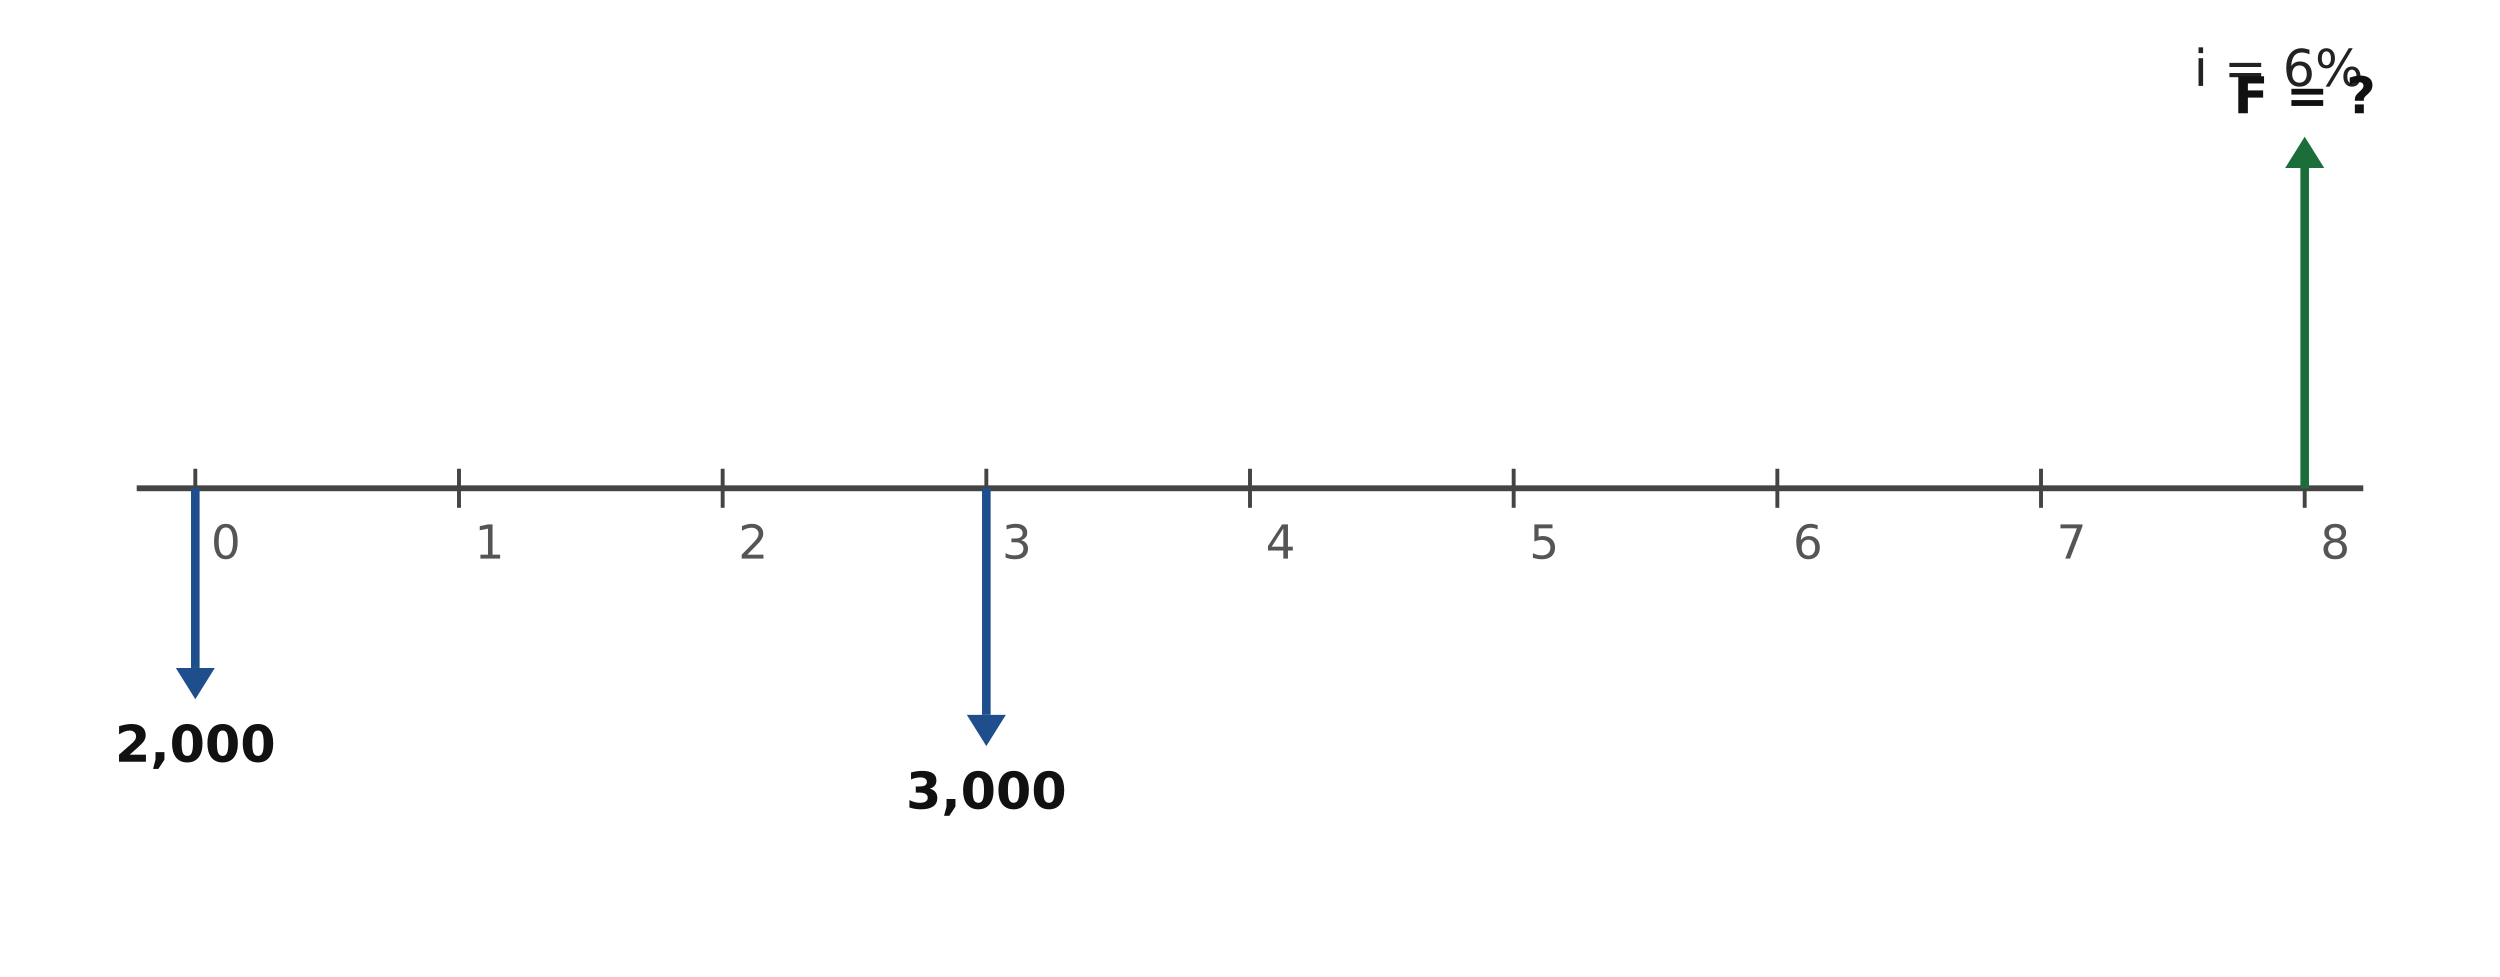
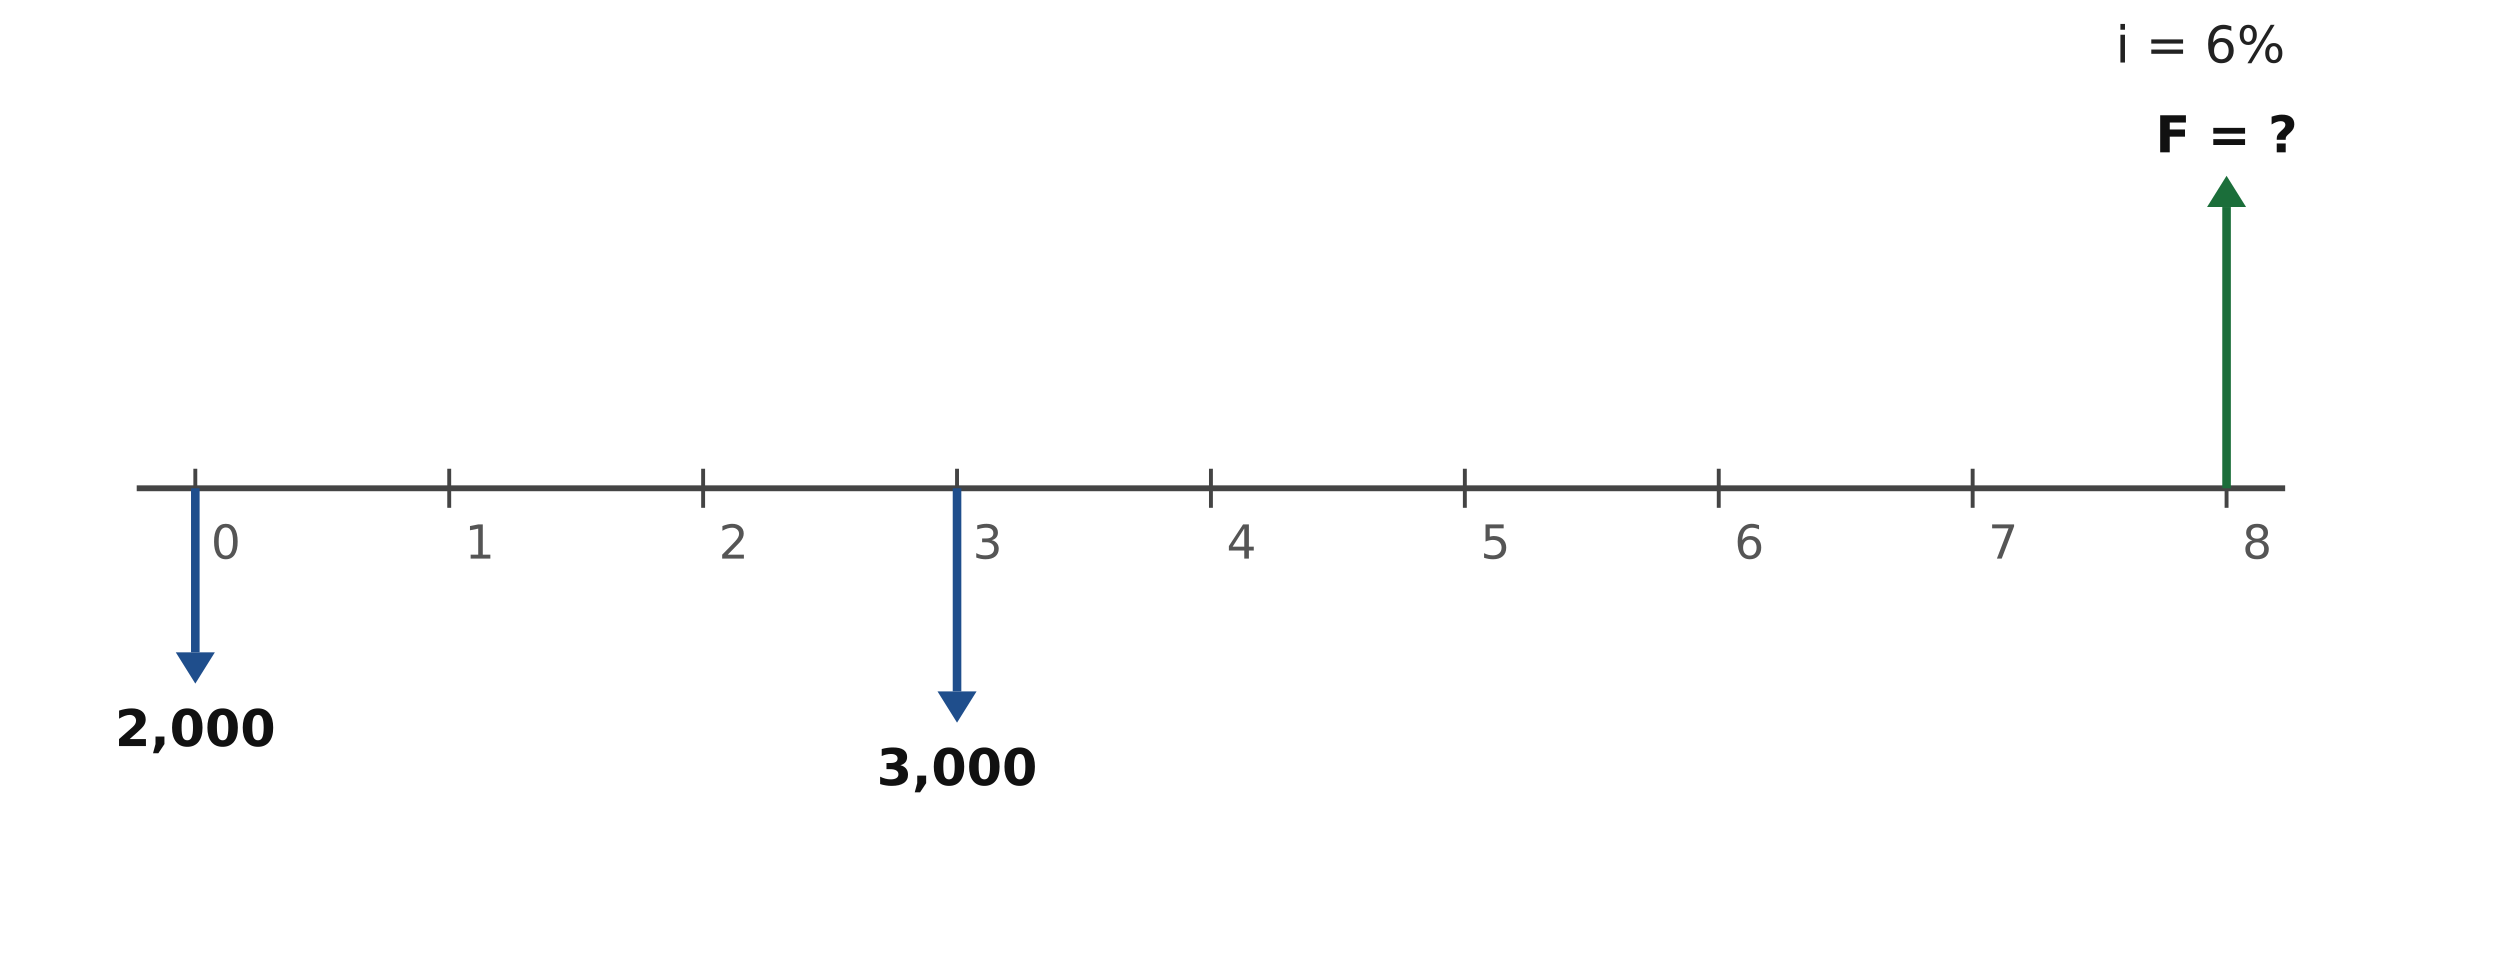
<svg xmlns="http://www.w3.org/2000/svg" viewBox="0 0 640 250" width="640" height="250" font-family="DejaVu Sans, Arial, sans-serif" font-size="13">
-   <line x1="35" y1="125" x2="605" y2="125" stroke="#444" stroke-width="1.5" />
+   <line x1="35" y1="125" x2="585" y2="125" stroke="#444" stroke-width="1.5" />
  <line x1="50.0" y1="120" x2="50.0" y2="130" stroke="#444" />
  <text x="54.0" y="143" fill="#555" font-size="12">0</text>
-   <line x1="117.5" y1="120" x2="117.5" y2="130" stroke="#444" />
-   <text x="121.5" y="143" fill="#555" font-size="12">1</text>
-   <line x1="185.0" y1="120" x2="185.0" y2="130" stroke="#444" />
-   <text x="189.0" y="143" fill="#555" font-size="12">2</text>
-   <line x1="252.5" y1="120" x2="252.5" y2="130" stroke="#444" />
-   <text x="256.5" y="143" fill="#555" font-size="12">3</text>
-   <line x1="320.0" y1="120" x2="320.0" y2="130" stroke="#444" />
-   <text x="324.0" y="143" fill="#555" font-size="12">4</text>
-   <line x1="387.5" y1="120" x2="387.5" y2="130" stroke="#444" />
-   <text x="391.5" y="143" fill="#555" font-size="12">5</text>
-   <line x1="455.0" y1="120" x2="455.0" y2="130" stroke="#444" />
-   <text x="459.0" y="143" fill="#555" font-size="12">6</text>
-   <line x1="522.5" y1="120" x2="522.5" y2="130" stroke="#444" />
-   <text x="526.5" y="143" fill="#555" font-size="12">7</text>
-   <line x1="590.0" y1="120" x2="590.0" y2="130" stroke="#444" />
-   <text x="594.0" y="143" fill="#555" font-size="12">8</text>
-   <text x="605" y="22" text-anchor="end" fill="#222">i = 6%</text>
-   <line x1="50.0" y1="125" x2="50.0" y2="171.0" stroke="#1f4e8c" stroke-width="2.2" />
-   <path d="M45.0 171.0 L55.0 171.0 L50.0 179.0 Z" fill="#1f4e8c" />
-   <text x="50.0" y="195.0" text-anchor="middle" fill="#111" font-weight="bold">2,000</text>
-   <line x1="252.5" y1="125" x2="252.5" y2="183.0" stroke="#1f4e8c" stroke-width="2.2" />
-   <path d="M247.5 183.0 L257.5 183.0 L252.5 191.0 Z" fill="#1f4e8c" />
-   <text x="252.5" y="207.0" text-anchor="middle" fill="#111" font-weight="bold">3,000</text>
-   <line x1="590.0" y1="125" x2="590.0" y2="43.0" stroke="#1b6e3a" stroke-width="2.2" />
-   <path d="M585.0 43.0 L595.0 43.0 L590.0 35.0 Z" fill="#1b6e3a" />
-   <text x="590.0" y="29.0" text-anchor="middle" fill="#111" font-weight="bold">F = ?</text>
+   <line x1="115.0" y1="120" x2="115.0" y2="130" stroke="#444" />
+   <text x="119.0" y="143" fill="#555" font-size="12">1</text>
+   <line x1="180.0" y1="120" x2="180.0" y2="130" stroke="#444" />
+   <text x="184.0" y="143" fill="#555" font-size="12">2</text>
+   <line x1="245.0" y1="120" x2="245.0" y2="130" stroke="#444" />
+   <text x="249.0" y="143" fill="#555" font-size="12">3</text>
+   <line x1="310.0" y1="120" x2="310.0" y2="130" stroke="#444" />
+   <text x="314.0" y="143" fill="#555" font-size="12">4</text>
+   <line x1="375.0" y1="120" x2="375.0" y2="130" stroke="#444" />
+   <text x="379.0" y="143" fill="#555" font-size="12">5</text>
+   <line x1="440.0" y1="120" x2="440.0" y2="130" stroke="#444" />
+   <text x="444.0" y="143" fill="#555" font-size="12">6</text>
+   <line x1="505.0" y1="120" x2="505.0" y2="130" stroke="#444" />
+   <text x="509.0" y="143" fill="#555" font-size="12">7</text>
+   <line x1="570.0" y1="120" x2="570.0" y2="130" stroke="#444" />
+   <text x="574.0" y="143" fill="#555" font-size="12">8</text>
+   <text x="585" y="16" text-anchor="end" fill="#222">i = 6%</text>
+   <line x1="50.0" y1="125" x2="50.0" y2="167.0" stroke="#1f4e8c" stroke-width="2.2" />
+   <path d="M45.0 167.0 L55.0 167.0 L50.0 175.0 Z" fill="#1f4e8c" />
+   <text x="50.0" y="191.0" text-anchor="middle" fill="#111" font-weight="bold">2,000</text>
+   <line x1="245.0" y1="125" x2="245.0" y2="177.0" stroke="#1f4e8c" stroke-width="2.2" />
+   <path d="M240.0 177.0 L250.0 177.0 L245.0 185.0 Z" fill="#1f4e8c" />
+   <text x="245.0" y="201.0" text-anchor="middle" fill="#111" font-weight="bold">3,000</text>
+   <line x1="570.0" y1="125" x2="570.0" y2="53.0" stroke="#1b6e3a" stroke-width="2.2" />
+   <path d="M565.0 53.0 L575.0 53.0 L570.0 45.0 Z" fill="#1b6e3a" />
+   <text x="570.0" y="39.0" text-anchor="middle" fill="#111" font-weight="bold">F = ?</text>
</svg>
